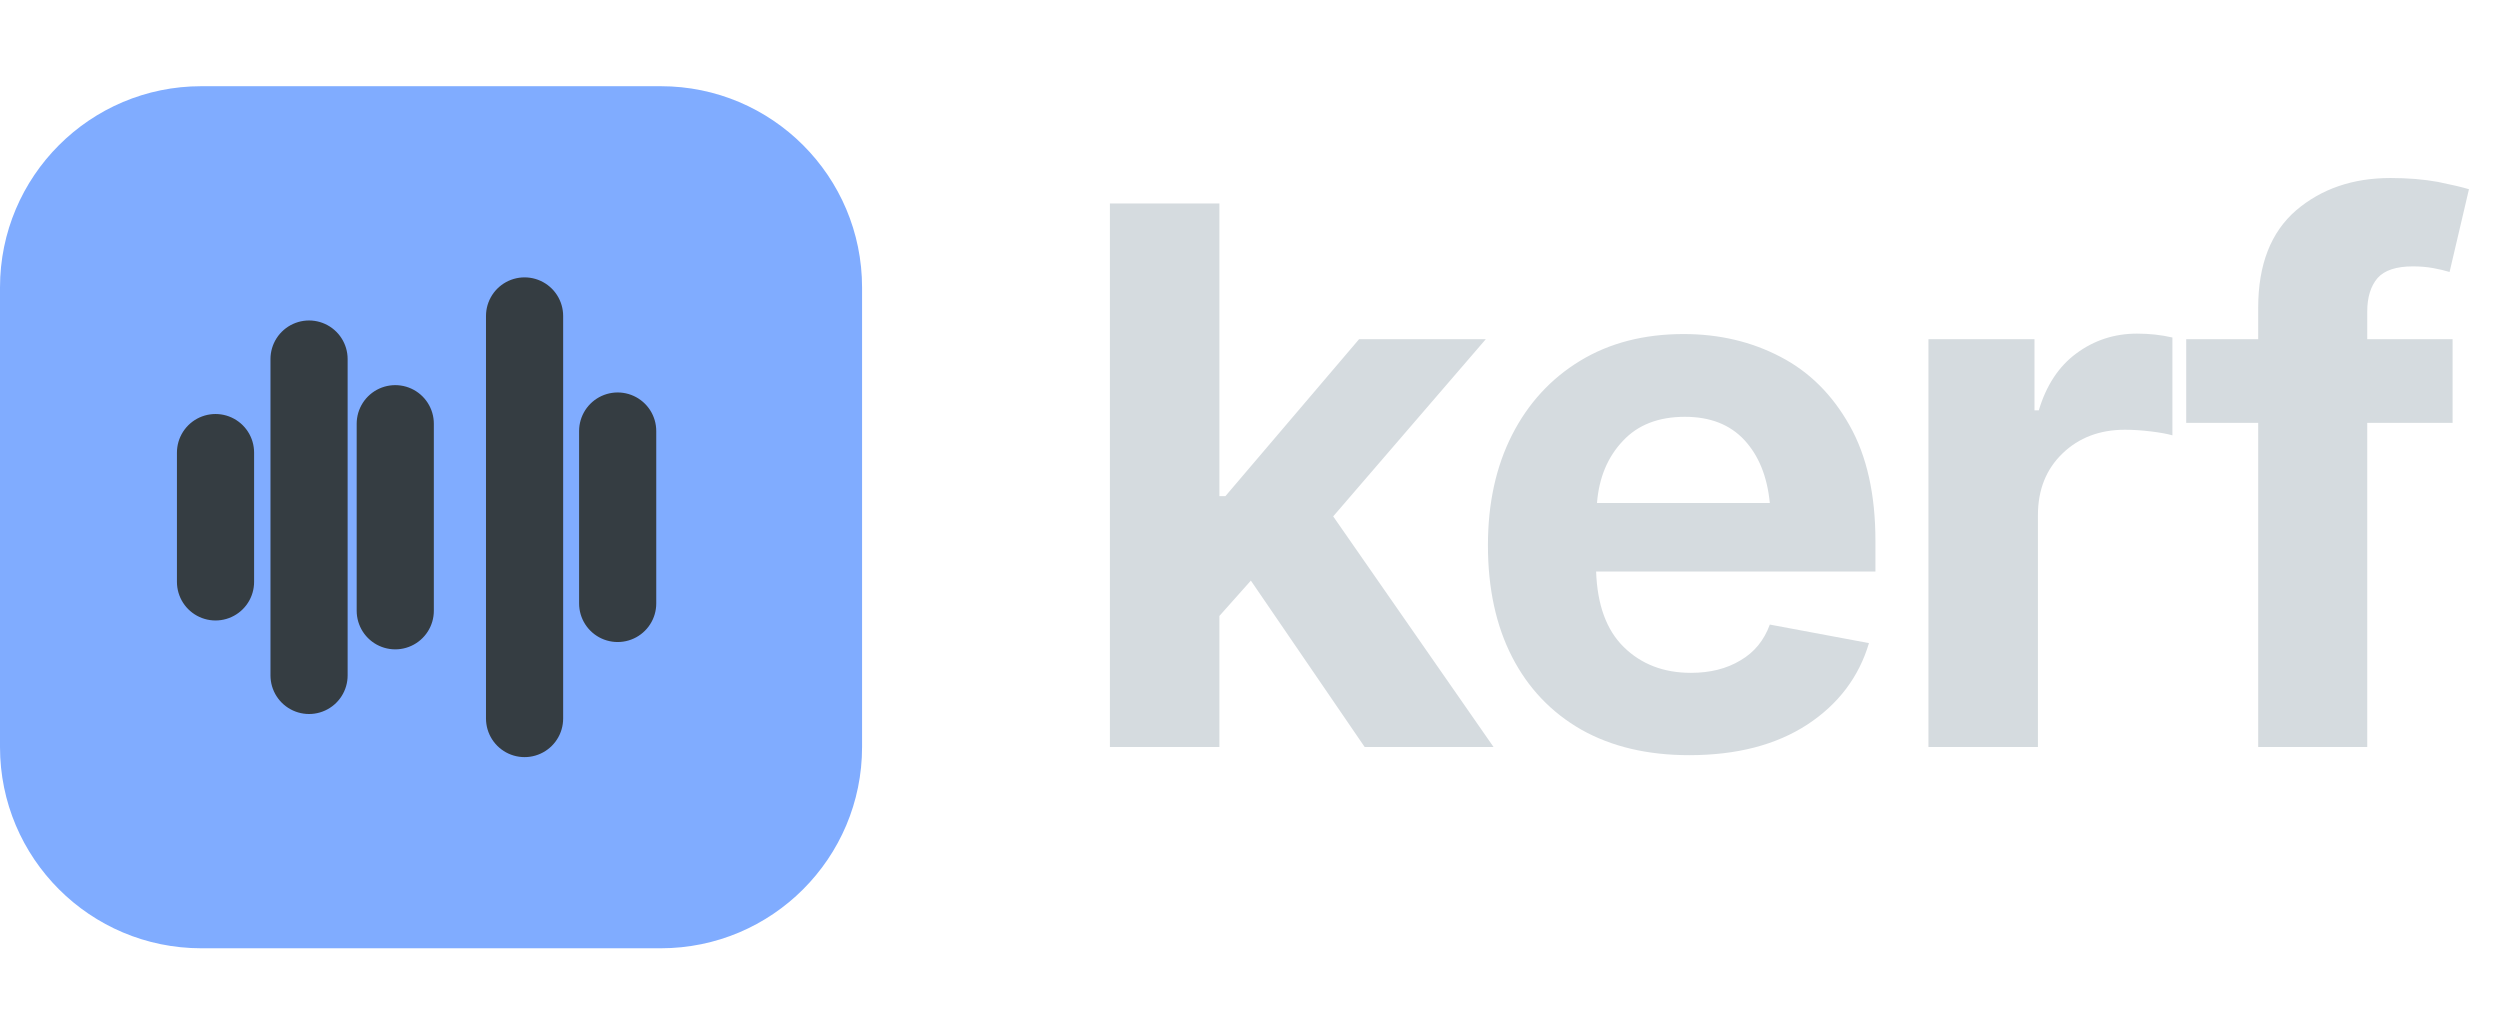
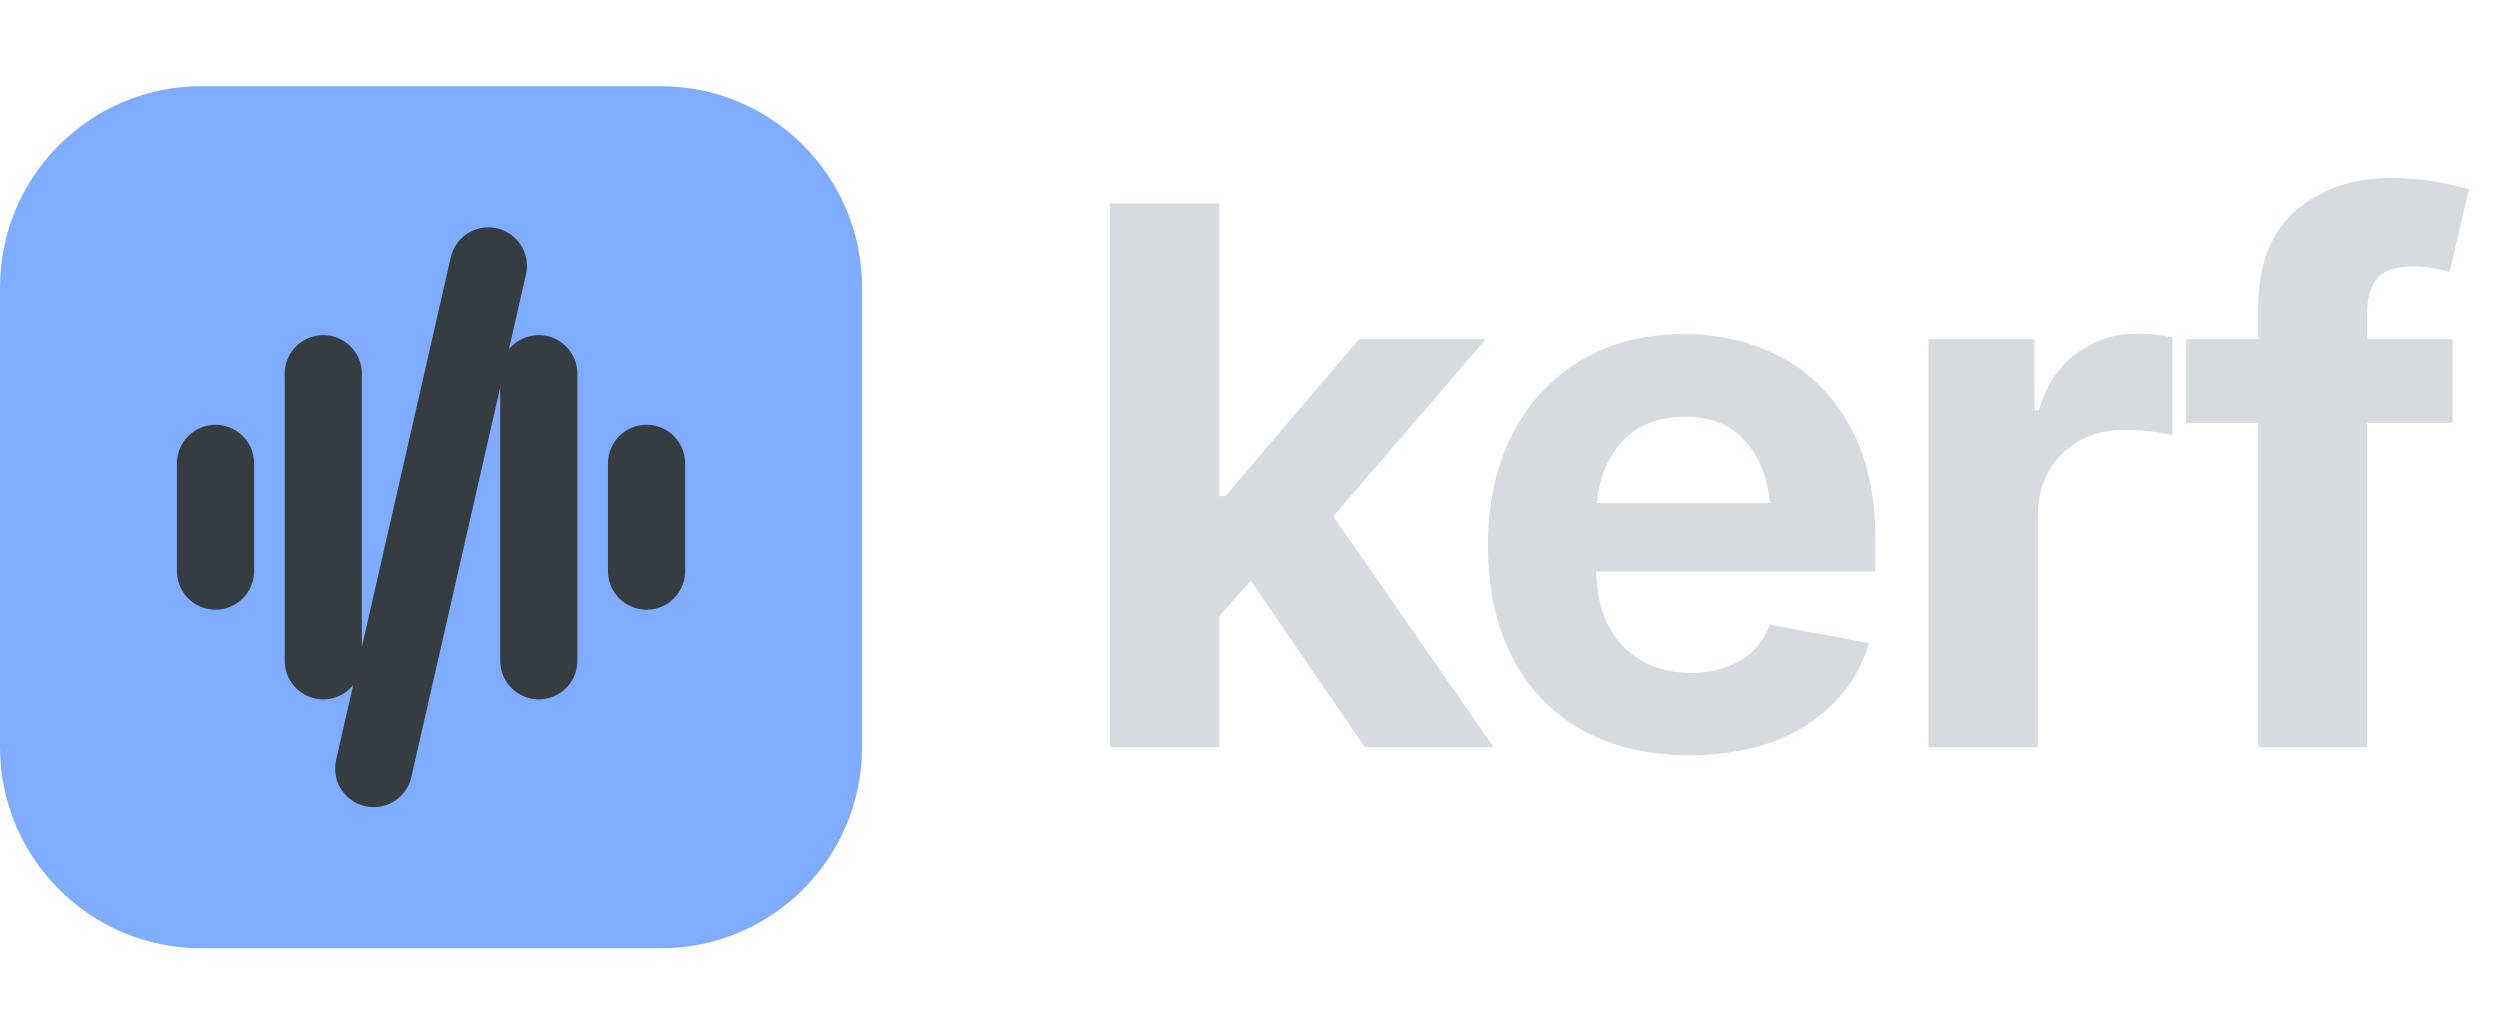
<svg xmlns="http://www.w3.org/2000/svg" viewBox="0 0 58 24" width="58" height="24">
  <path id="mark-1" d="M4.67 2H15.33A4.67 4.67 0 0 1 20 6.67V17.33A4.67 4.67 0 0 1 15.33 22H4.67A4.67 4.67 0 0 1 0 17.33V6.67A4.67 4.67 0 0 1 4.67 2Z" fill="#80ACFF" />
-   <path id="cut-2" d="M 5 10.5 V 13.5 M 7.17 8.33 V 15.67 M 9.17 9.83 V 14.17 M 12.17 7.33 V 16.67 M 14.33 10 V 14" fill="none" stroke="#353D42" stroke-width="1.79" stroke-linecap="round" stroke-linejoin="round" />
+   <path id="cut-2" d="M 5 10.75 V 13.25 M 7.5 8.67 V 15.33 M 12.5 8.67 V 15.33 M 15 10.75 V 13.25 M 11.33 6.17 L 8.67 17.83" fill="none" stroke="#353D42" stroke-width="1.79" stroke-linecap="round" stroke-linejoin="round" />
  <path id="word-3" d="M25.75 17.33V4.72H28.29V11.51H28.43L31.53 7.87H34.47L30.93 11.98L34.65 17.33H31.66L29.02 13.47L28.29 14.29V17.33Z M39.19 17.52Q37.74 17.52 36.69 16.93Q35.64 16.33 35.08 15.24Q34.52 14.15 34.52 12.65Q34.52 11.19 35.08 10.09Q35.64 8.99 36.66 8.37Q37.68 7.75 39.06 7.75Q40.3 7.75 41.31 8.28Q42.31 8.8 42.91 9.87Q43.51 10.93 43.51 12.55V13.26H37.03Q37.07 14.42 37.67 15.01Q38.28 15.61 39.23 15.61Q39.9 15.61 40.38 15.32Q40.86 15.04 41.06 14.49L43.36 14.92Q43.01 16.1 41.93 16.81Q40.84 17.52 39.19 17.52ZM37.05 11.67H41.06Q40.97 10.75 40.47 10.21Q39.97 9.67 39.09 9.67Q38.17 9.67 37.65 10.23Q37.12 10.79 37.05 11.67Z M44.74 17.33V7.87H47.2V9.52H47.3Q47.56 8.65 48.17 8.2Q48.79 7.74 49.58 7.74Q50.01 7.74 50.4 7.83V10.1Q50.23 10.05 49.91 10.01Q49.58 9.97 49.3 9.97Q48.42 9.97 47.85 10.52Q47.28 11.07 47.28 11.95V17.33Z M56.9 7.87V9.81H54.92V17.33H52.39V9.81H50.72V7.87H52.39V7.14Q52.39 5.64 53.27 4.88Q54.15 4.13 55.46 4.13Q56.06 4.13 56.56 4.22Q57.05 4.32 57.28 4.39L56.83 6.31Q56.67 6.26 56.45 6.22Q56.23 6.18 55.98 6.18Q55.4 6.18 55.16 6.45Q54.92 6.73 54.92 7.23V7.87Z" fill="#D5DBDF" />
</svg>
